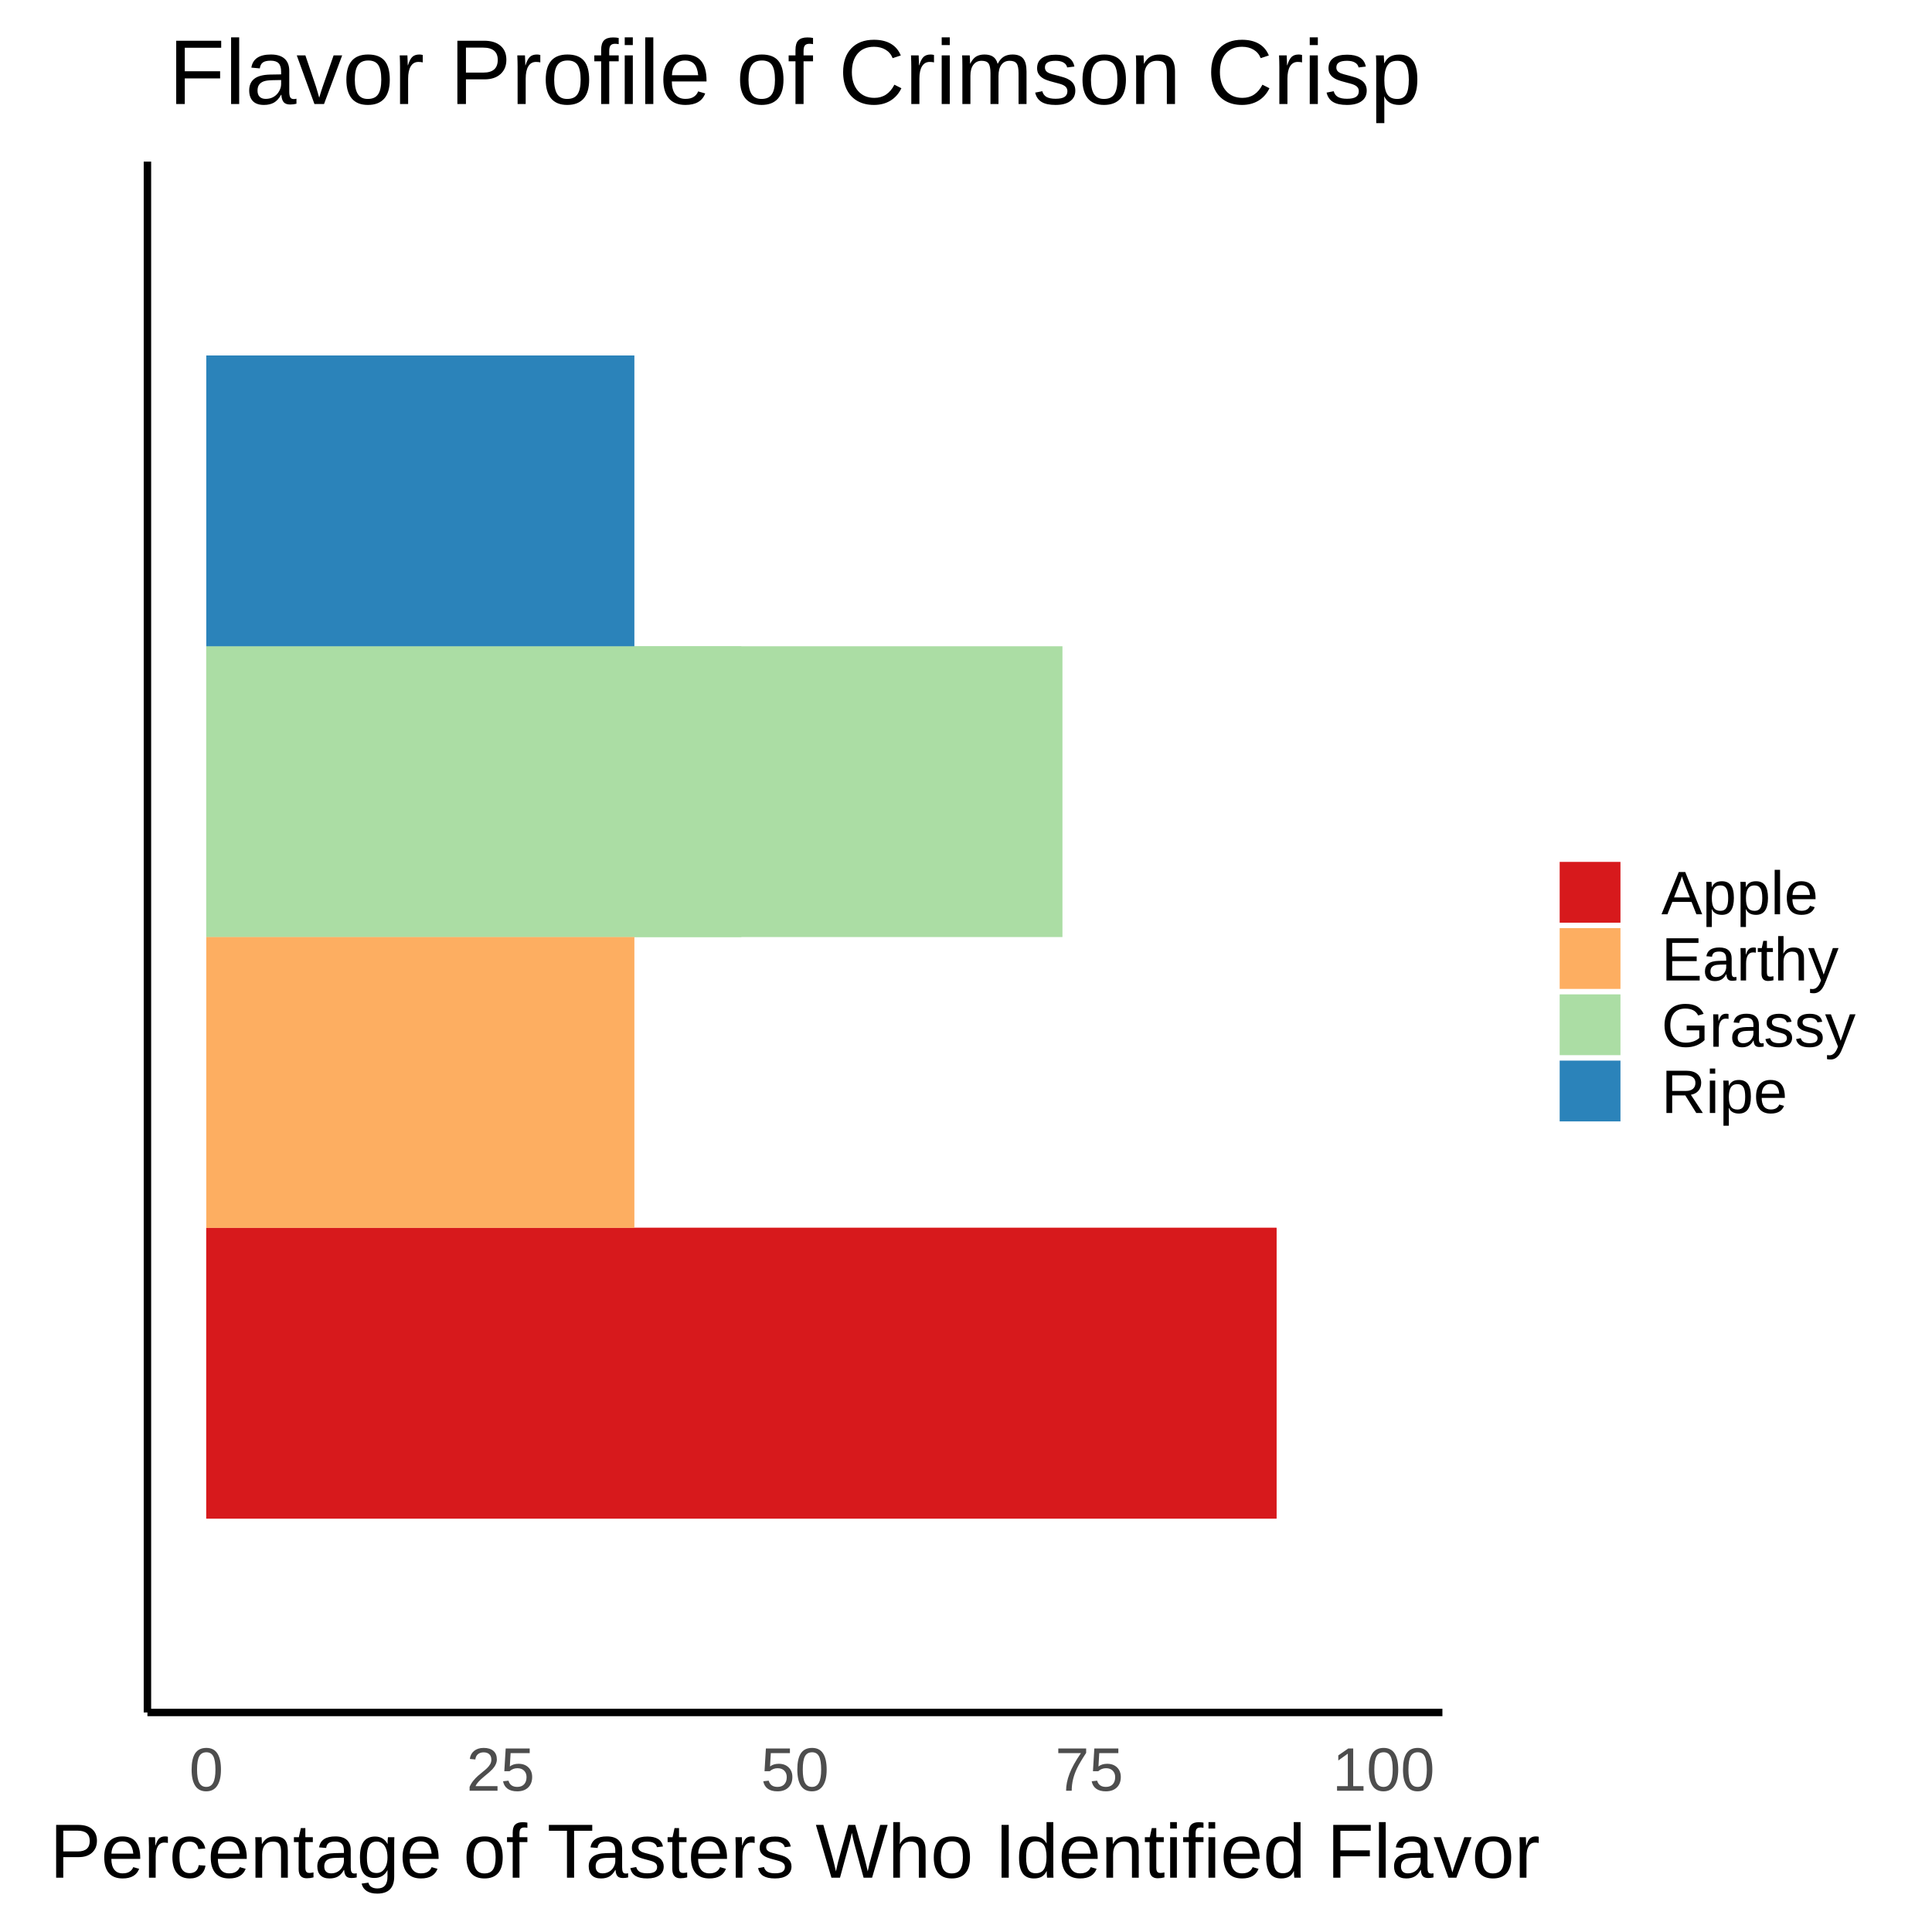
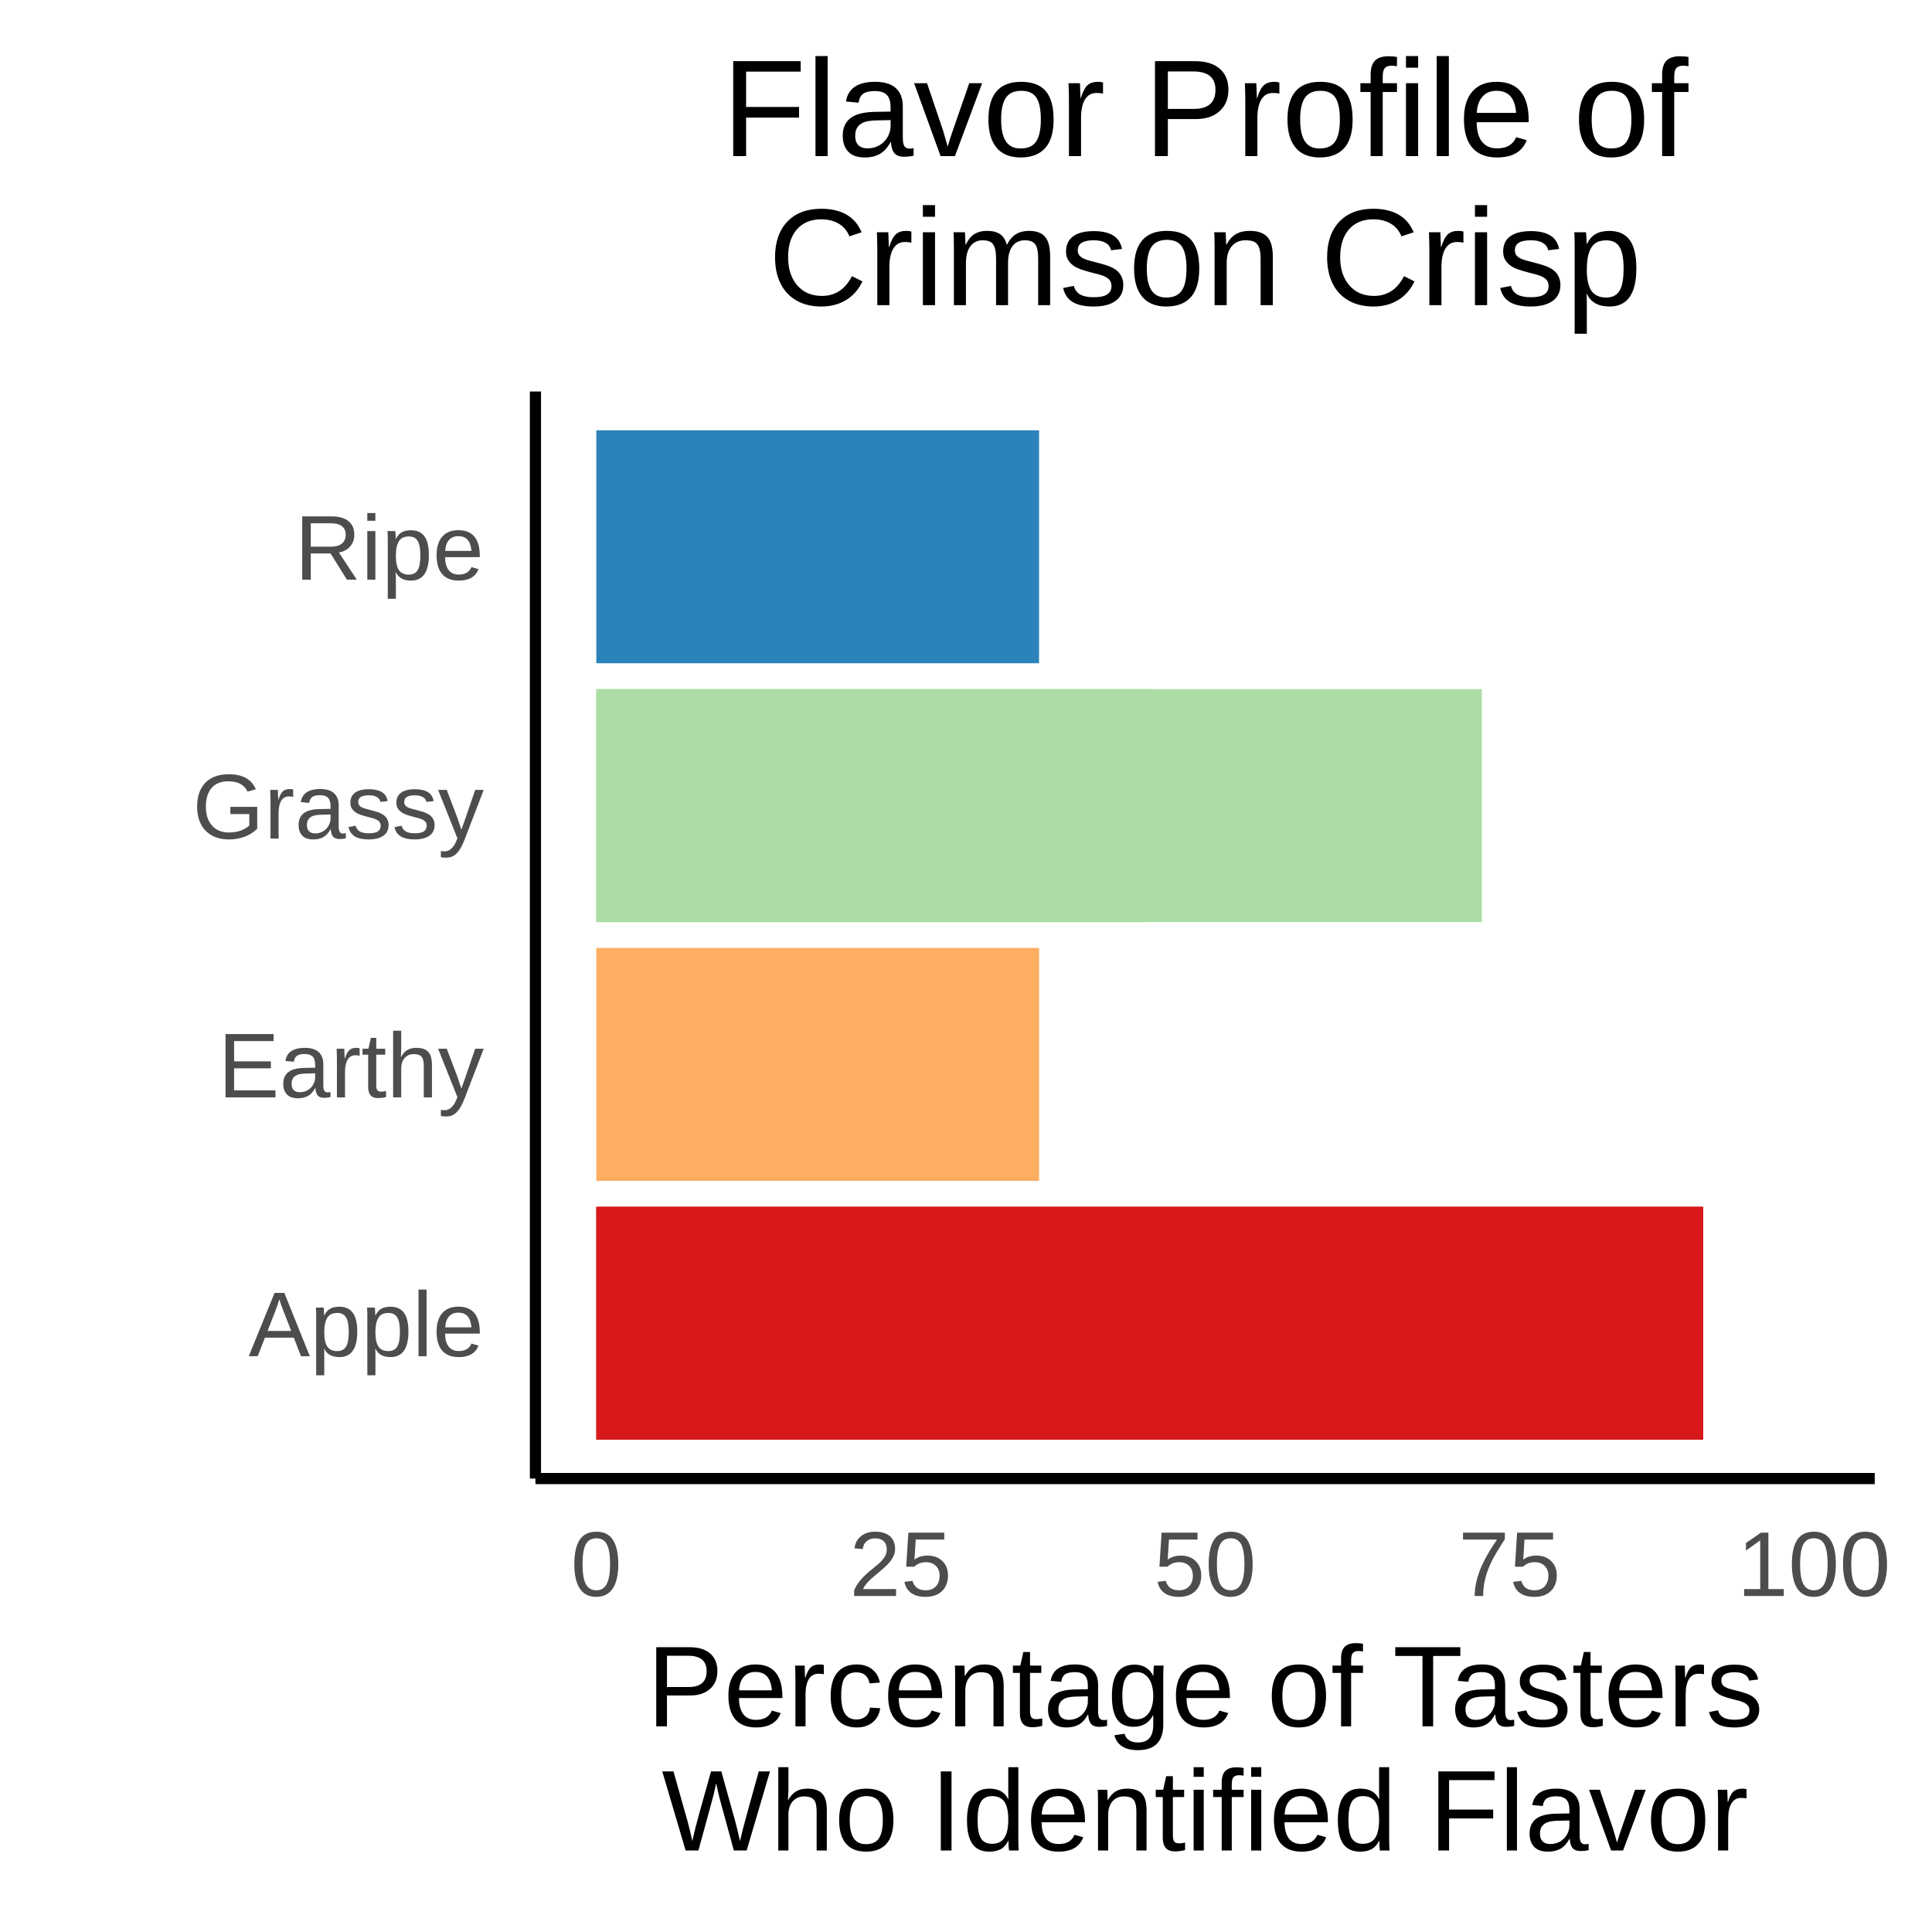
<svg xmlns="http://www.w3.org/2000/svg" class="svglite" width="504.00pt" height="504.00pt" viewBox="0 0 504.00 504.00">
  <defs>
    <style type="text/css">
    .svglite line, .svglite polyline, .svglite polygon, .svglite path, .svglite rect, .svglite circle {
      fill: none;
      stroke: #000000;
      stroke-linecap: round;
      stroke-linejoin: round;
      stroke-miterlimit: 10.00;
    }
    .svglite text {
      white-space: pre;
    }
  </style>
  </defs>
  <rect width="100%" height="100%" style="stroke: none; fill: #FFFFFF;" />
  <defs>
    <clipPath id="cpMC4wMHw1MDQuMDB8MC4wMHw1MDQuMDA=">
      <rect x="0.00" y="0.00" width="504.00" height="504.00" />
    </clipPath>
  </defs>
  <g clip-path="url(#cpMC4wMHw1MDQuMDB8MC4wMHw1MDQuMDA=)">
-     <rect x="0.00" y="0.00" width="504.00" height="504.00" style="stroke-width: 1.94; stroke: #FFFFFF; fill: #FFFFFF;" />
+     <rect x="0.00" y="0.00" width="504.00" height="504.00" style="stroke-width: 2.91; stroke: #FFFFFF; fill: #FFFFFF;" />
  </g>
  <defs>
-     <clipPath id="cpMzguNDZ8Mzc2LjI4fDQyLjE2fDQ0Ni43Mw==">
-       <rect x="38.46" y="42.16" width="337.82" height="404.57" />
+     <clipPath id="cpMTM5LjY4fDQ4OS4wNnwxMDIuMTN8Mzg1Ljcx">
+       <rect x="139.68" y="102.13" width="349.38" height="283.58" />
    </clipPath>
  </defs>
-   <g clip-path="url(#cpMzguNDZ8Mzc2LjI4fDQyLjE2fDQ0Ni43Mw==)">
-     <rect x="38.46" y="42.16" width="337.82" height="404.57" style="stroke-width: 1.94; stroke: none; fill: #FFFFFF;" />
-     <rect x="53.81" y="320.30" width="279.19" height="75.86" style="stroke-width: 1.07; stroke: none; stroke-linecap: butt; stroke-linejoin: miter; fill: #D7191C;" />
-     <rect x="53.81" y="320.30" width="279.19" height="75.86" style="stroke-width: 1.07; stroke: none; stroke-linecap: butt; stroke-linejoin: miter; fill: #D7191C;" />
-     <rect x="53.81" y="168.59" width="223.35" height="75.86" style="stroke-width: 1.07; stroke: none; stroke-linecap: butt; stroke-linejoin: miter; fill: #ABDDA4;" />
-     <rect x="53.81" y="168.59" width="139.59" height="75.86" style="stroke-width: 1.07; stroke: none; stroke-linecap: butt; stroke-linejoin: miter; fill: #ABDDA4;" />
-     <rect x="53.81" y="92.73" width="111.68" height="75.86" style="stroke-width: 1.07; stroke: none; stroke-linecap: butt; stroke-linejoin: miter; fill: #2B83BA;" />
-     <rect x="53.81" y="244.45" width="111.68" height="75.86" style="stroke-width: 1.07; stroke: none; stroke-linecap: butt; stroke-linejoin: miter; fill: #FDAE61;" />
+   <g clip-path="url(#cpMTM5LjY4fDQ4OS4wNnwxMDIuMTN8Mzg1Ljcx)">
+     <rect x="139.68" y="102.13" width="349.38" height="283.58" style="stroke-width: 2.91; stroke: none; fill: #FFFFFF;" />
+     <rect x="155.56" y="314.81" width="288.74" height="60.77" style="stroke-width: 1.07; stroke: none; stroke-linecap: butt; stroke-linejoin: miter; fill: #D7191C;" />
+     <rect x="155.56" y="314.81" width="288.74" height="60.77" style="stroke-width: 1.07; stroke: none; stroke-linecap: butt; stroke-linejoin: miter; fill: #D7191C;" />
+     <rect x="155.56" y="179.77" width="231.00" height="60.77" style="stroke-width: 1.07; stroke: none; stroke-linecap: butt; stroke-linejoin: miter; fill: #ABDDA4;" />
+     <rect x="155.56" y="179.77" width="144.37" height="60.77" style="stroke-width: 1.07; stroke: none; stroke-linecap: butt; stroke-linejoin: miter; fill: #ABDDA4;" />
+     <rect x="155.56" y="112.25" width="115.50" height="60.77" style="stroke-width: 1.07; stroke: none; stroke-linecap: butt; stroke-linejoin: miter; fill: #2B83BA;" />
+     <rect x="155.56" y="247.29" width="115.50" height="60.77" style="stroke-width: 1.07; stroke: none; stroke-linecap: butt; stroke-linejoin: miter; fill: #FDAE61;" />
  </g>
  <g clip-path="url(#cpMC4wMHw1MDQuMDB8MC4wMHw1MDQuMDA=)">
-     <polyline points="38.46,446.73 38.46,42.16 " style="stroke-width: 1.94; stroke-linecap: butt;" />
-     <polyline points="38.46,446.73 376.28,446.73 " style="stroke-width: 1.94; stroke-linecap: butt;" />
-     <text x="53.81" y="467.15" text-anchor="middle" style="font-size: 16.00px;fill: #4D4D4D; font-family: &quot;Arial&quot;;" textLength="8.90px" lengthAdjust="spacingAndGlyphs">0</text>
-     <text x="130.59" y="467.15" text-anchor="middle" style="font-size: 16.00px;fill: #4D4D4D; font-family: &quot;Arial&quot;;" textLength="17.80px" lengthAdjust="spacingAndGlyphs">25</text>
-     <text x="207.37" y="467.15" text-anchor="middle" style="font-size: 16.00px;fill: #4D4D4D; font-family: &quot;Arial&quot;;" textLength="17.80px" lengthAdjust="spacingAndGlyphs">50</text>
-     <text x="284.15" y="467.15" text-anchor="middle" style="font-size: 16.00px;fill: #4D4D4D; font-family: &quot;Arial&quot;;" textLength="17.80px" lengthAdjust="spacingAndGlyphs">75</text>
-     <text x="360.92" y="467.15" text-anchor="middle" style="font-size: 16.00px;fill: #4D4D4D; font-family: &quot;Arial&quot;;" textLength="26.70px" lengthAdjust="spacingAndGlyphs">100</text>
-     <text x="207.37" y="489.83" text-anchor="middle" style="font-size: 20.00px; font-family: &quot;Arial&quot;;" textLength="388.76px" lengthAdjust="spacingAndGlyphs">Percentage of Tasters Who Identified Flavor</text>
-     <rect x="396.20" y="185.68" width="97.83" height="117.54" style="stroke-width: 1.94; stroke: none; fill: #FFFFFF;" />
-     <rect x="406.17" y="224.13" width="17.28" height="17.28" style="stroke-width: 1.94; stroke: none; fill: #FFFFFF;" />
-     <rect x="406.87" y="224.84" width="15.86" height="15.86" style="stroke-width: 1.07; stroke: none; stroke-linecap: butt; stroke-linejoin: miter; fill: #D7191C;" />
-     <rect x="406.17" y="241.41" width="17.28" height="17.28" style="stroke-width: 1.94; stroke: none; fill: #FFFFFF;" />
-     <rect x="406.87" y="242.12" width="15.86" height="15.86" style="stroke-width: 1.07; stroke: none; stroke-linecap: butt; stroke-linejoin: miter; fill: #FDAE61;" />
-     <rect x="406.17" y="258.69" width="17.28" height="17.28" style="stroke-width: 1.94; stroke: none; fill: #FFFFFF;" />
-     <rect x="406.87" y="259.40" width="15.86" height="15.86" style="stroke-width: 1.07; stroke: none; stroke-linecap: butt; stroke-linejoin: miter; fill: #ABDDA4;" />
-     <rect x="406.17" y="275.97" width="17.28" height="17.28" style="stroke-width: 1.94; stroke: none; fill: #FFFFFF;" />
-     <rect x="406.87" y="276.68" width="15.86" height="15.86" style="stroke-width: 1.07; stroke: none; stroke-linecap: butt; stroke-linejoin: miter; fill: #2B83BA;" />
-     <text x="433.41" y="238.50" style="font-size: 16.00px; font-family: &quot;Arial&quot;;" textLength="40.92px" lengthAdjust="spacingAndGlyphs">Apple</text>
-     <text x="433.41" y="255.78" style="font-size: 16.00px; font-family: &quot;Arial&quot;;" textLength="46.24px" lengthAdjust="spacingAndGlyphs">Earthy</text>
-     <text x="433.41" y="273.06" style="font-size: 16.00px; font-family: &quot;Arial&quot;;" textLength="50.67px" lengthAdjust="spacingAndGlyphs">Grassy</text>
-     <text x="433.41" y="290.34" style="font-size: 16.00px; font-family: &quot;Arial&quot;;" textLength="32.91px" lengthAdjust="spacingAndGlyphs">Ripe</text>
-     <text x="207.37" y="27.14" text-anchor="middle" style="font-size: 24.00px; font-family: &quot;Arial&quot;;" textLength="326.72px" lengthAdjust="spacingAndGlyphs">Flavor Profile of Crimson Crisp</text>
+     <polyline points="139.68,385.71 139.68,102.13 " style="stroke-width: 2.91; stroke-linecap: butt;" />
+     <text x="126.23" y="353.79" text-anchor="end" style="font-size: 24.00px;fill: #4D4D4D; font-family: &quot;Arial&quot;;" textLength="61.38px" lengthAdjust="spacingAndGlyphs">Apple</text>
+     <text x="126.23" y="286.27" text-anchor="end" style="font-size: 24.00px;fill: #4D4D4D; font-family: &quot;Arial&quot;;" textLength="69.36px" lengthAdjust="spacingAndGlyphs">Earthy</text>
+     <text x="126.23" y="218.75" text-anchor="end" style="font-size: 24.00px;fill: #4D4D4D; font-family: &quot;Arial&quot;;" textLength="76.02px" lengthAdjust="spacingAndGlyphs">Grassy</text>
+     <text x="126.23" y="151.23" text-anchor="end" style="font-size: 24.00px;fill: #4D4D4D; font-family: &quot;Arial&quot;;" textLength="49.36px" lengthAdjust="spacingAndGlyphs">Ripe</text>
+     <polyline points="139.68,385.71 489.06,385.71 " style="stroke-width: 2.91; stroke-linecap: butt;" />
+     <text x="155.56" y="416.34" text-anchor="middle" style="font-size: 24.00px;fill: #4D4D4D; font-family: &quot;Arial&quot;;" textLength="13.35px" lengthAdjust="spacingAndGlyphs">0</text>
+     <text x="234.96" y="416.34" text-anchor="middle" style="font-size: 24.00px;fill: #4D4D4D; font-family: &quot;Arial&quot;;" textLength="26.70px" lengthAdjust="spacingAndGlyphs">25</text>
+     <text x="314.37" y="416.34" text-anchor="middle" style="font-size: 24.00px;fill: #4D4D4D; font-family: &quot;Arial&quot;;" textLength="26.70px" lengthAdjust="spacingAndGlyphs">50</text>
+     <text x="393.77" y="416.34" text-anchor="middle" style="font-size: 24.00px;fill: #4D4D4D; font-family: &quot;Arial&quot;;" textLength="26.70px" lengthAdjust="spacingAndGlyphs">75</text>
+     <text x="473.18" y="416.34" text-anchor="middle" style="font-size: 24.00px;fill: #4D4D4D; font-family: &quot;Arial&quot;;" textLength="40.05px" lengthAdjust="spacingAndGlyphs">100</text>
+     <text x="314.37" y="450.34" text-anchor="middle" style="font-size: 30.00px; font-family: &quot;Arial&quot;;" textLength="291.30px" lengthAdjust="spacingAndGlyphs">Percentage of Tasters</text>
+     <text x="314.37" y="482.74" text-anchor="middle" style="font-size: 30.00px; font-family: &quot;Arial&quot;;" textLength="283.47px" lengthAdjust="spacingAndGlyphs">Who Identified Flavor</text>
+     <text x="314.37" y="40.72" text-anchor="middle" style="font-size: 36.00px; font-family: &quot;Arial&quot;;" textLength="252.09px" lengthAdjust="spacingAndGlyphs">Flavor Profile of</text>
+     <text x="314.37" y="79.60" text-anchor="middle" style="font-size: 36.00px; font-family: &quot;Arial&quot;;" textLength="228.03px" lengthAdjust="spacingAndGlyphs">Crimson Crisp</text>
  </g>
</svg>
